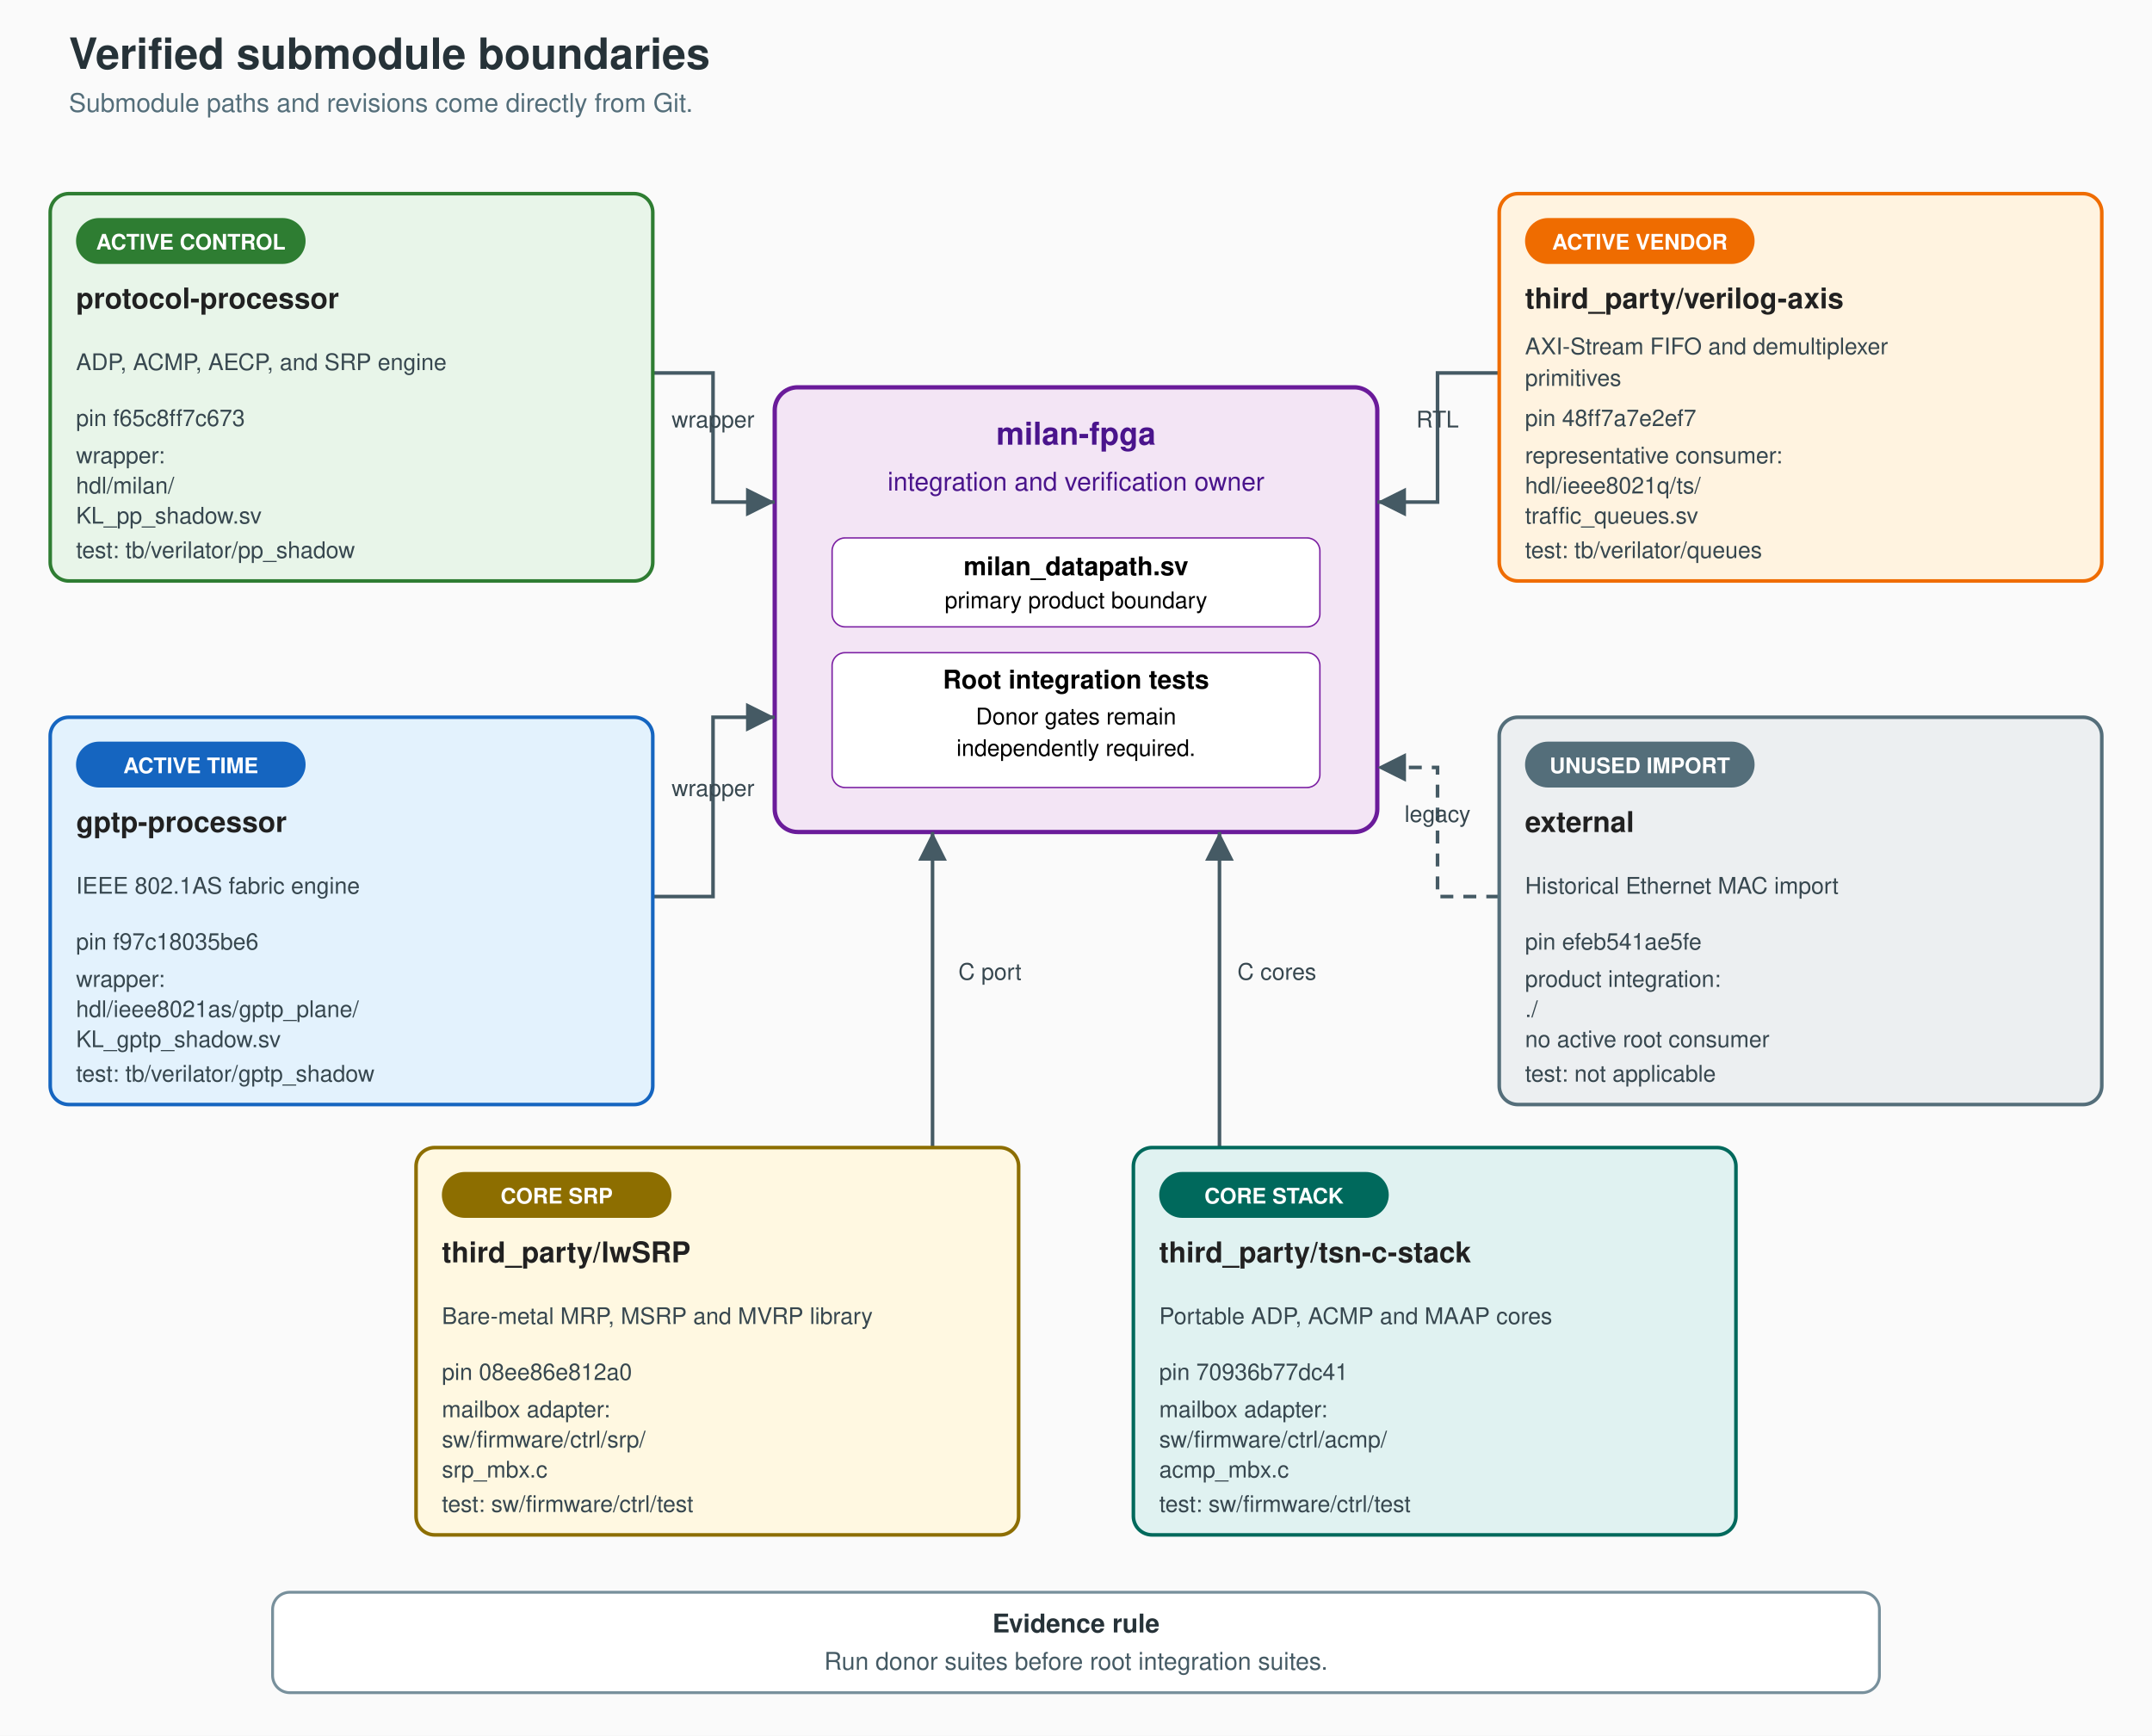
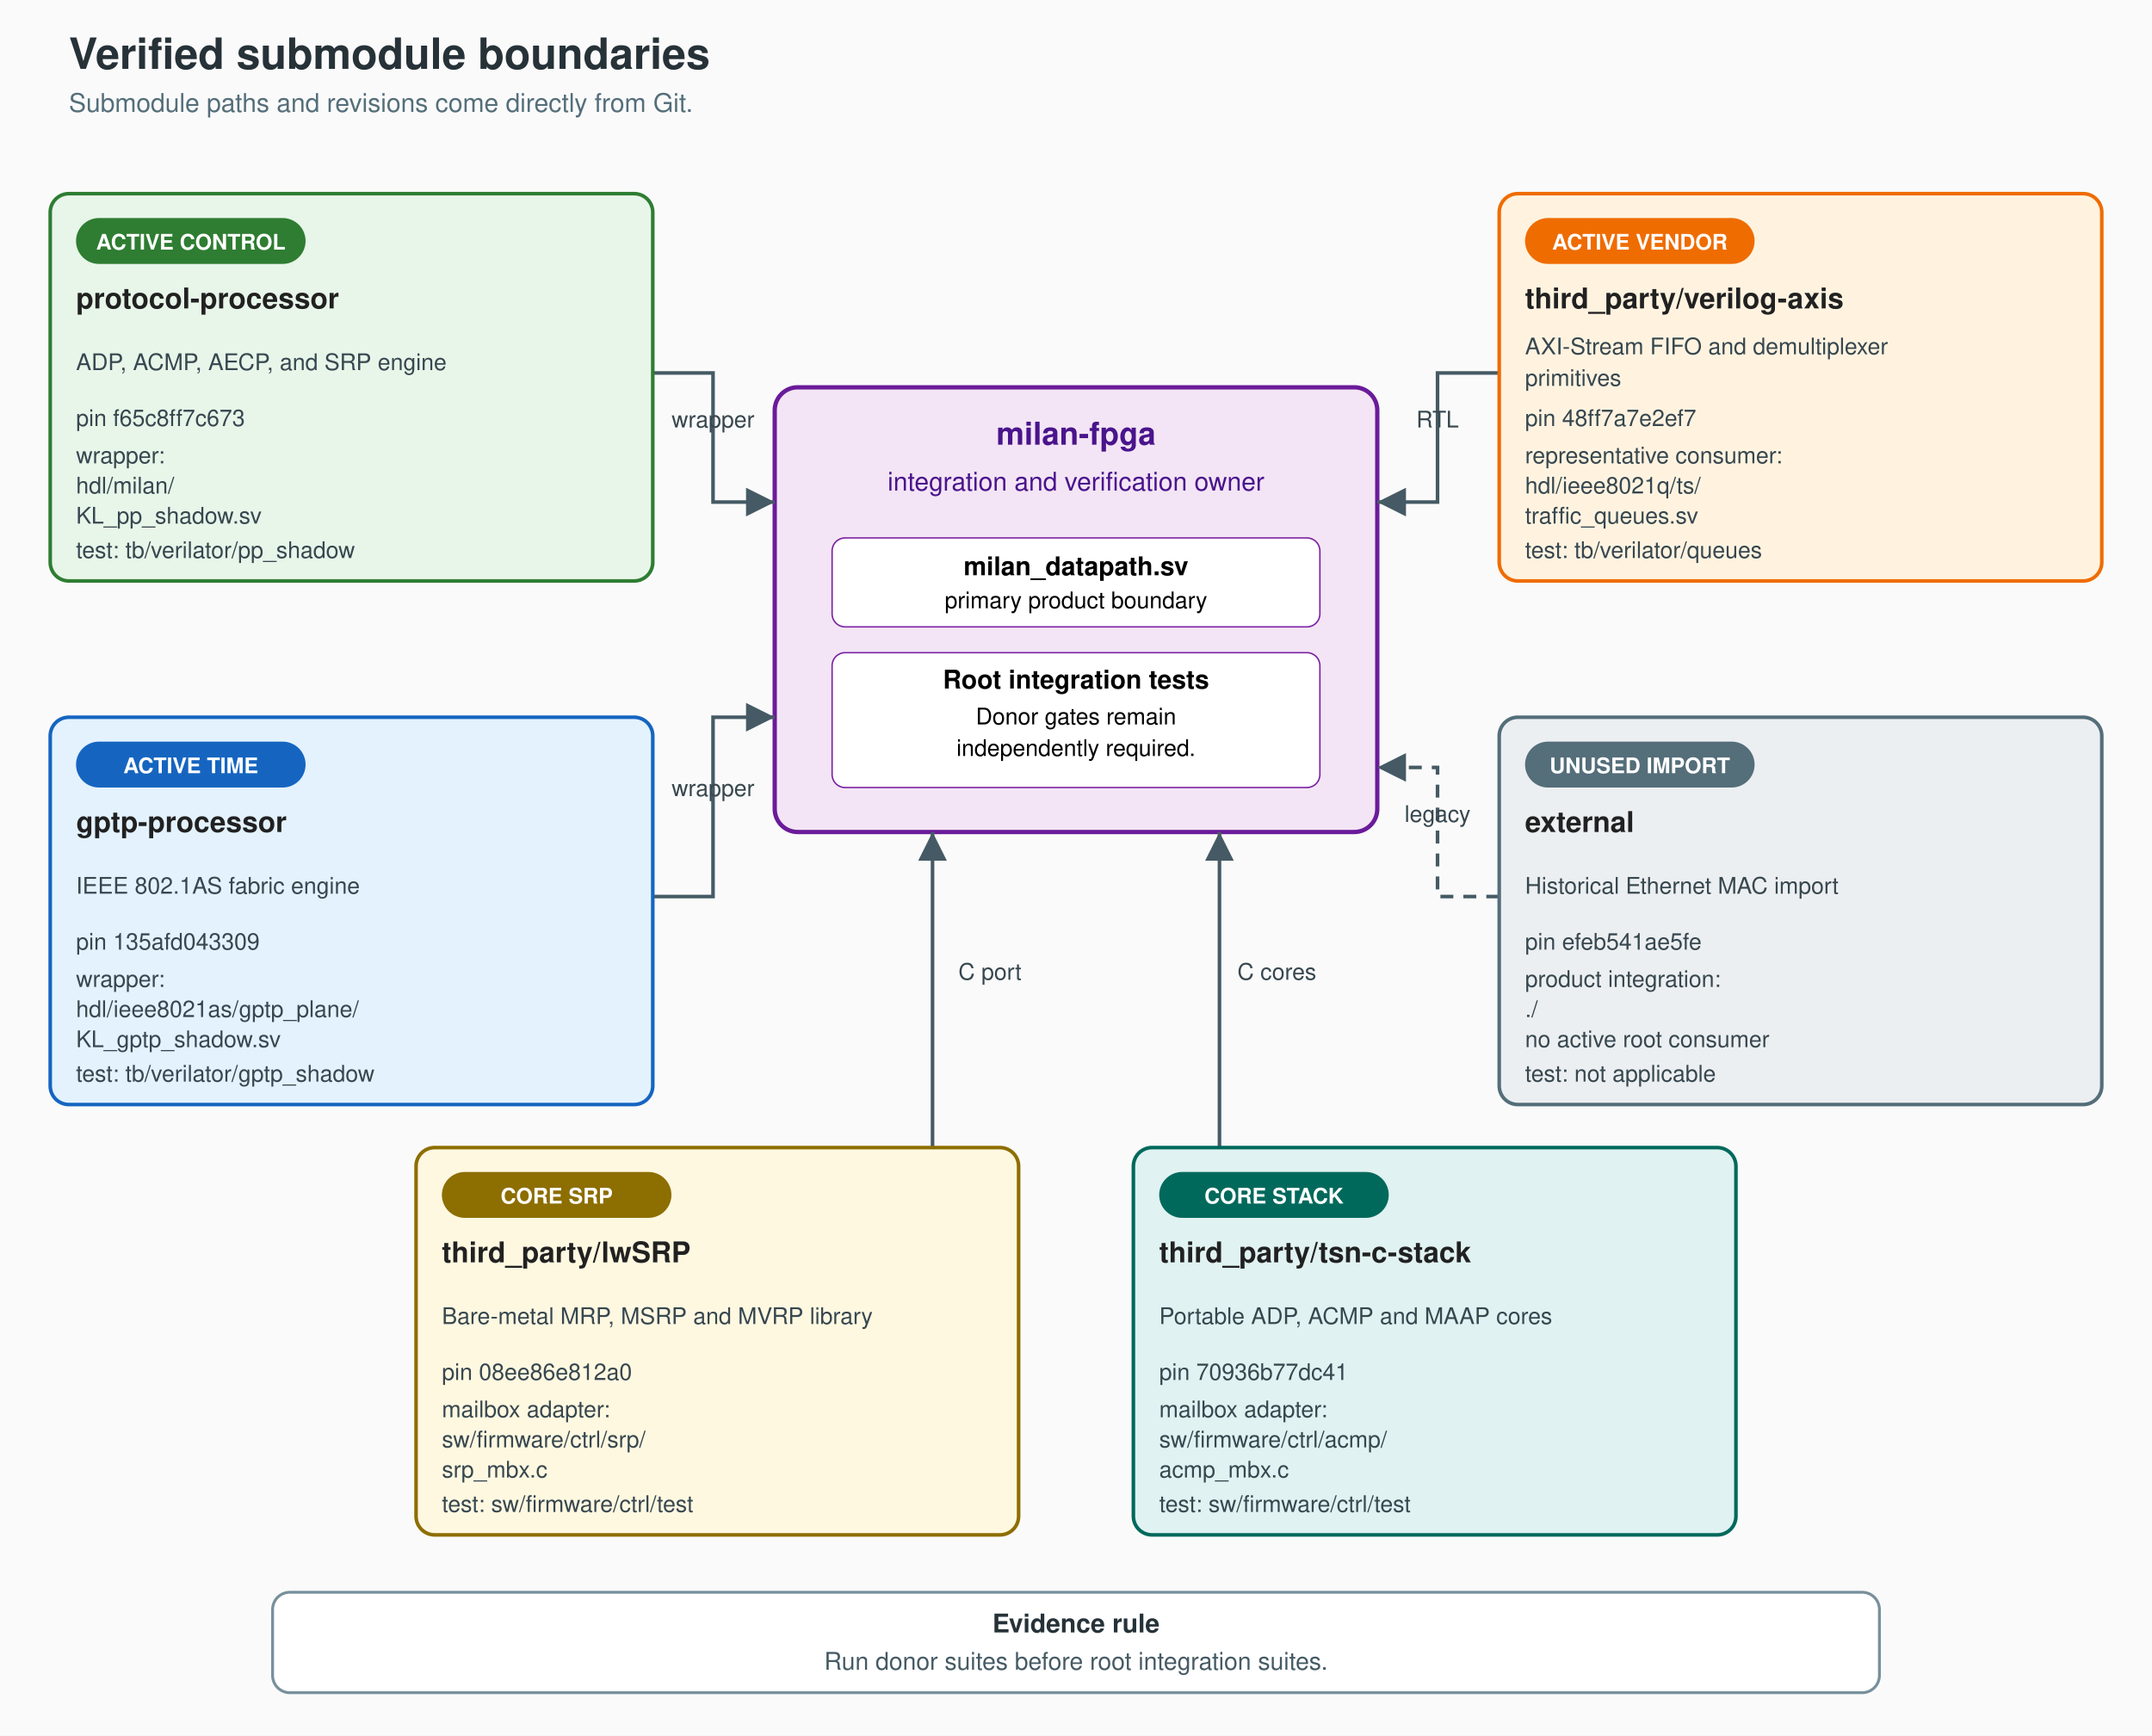
<svg xmlns="http://www.w3.org/2000/svg" width="1500" height="1210" viewBox="0 0 1500 1210" font-family="Helvetica,Arial,sans-serif">
  <rect width="1500" height="1210" fill="#FAFAFA" />
  <defs>
    <marker id="arrow" markerWidth="12" markerHeight="12" refX="8" refY="4" orient="auto">
      <path d="M0,0 L8,4 L0,8 Z" fill="#455A64" />
    </marker>
  </defs>
  <text x="48" y="48" font-size="30" font-weight="bold" fill="#263238">Verified submodule boundaries</text>
  <text x="48" y="78" font-size="18" fill="#546E7A">Submodule paths and revisions come directly from Git.</text>
  <rect x="540" y="270" width="420" height="310" rx="16" fill="#F3E5F5" stroke="#6A1B9A" stroke-width="3" />
  <text x="750" y="310" text-anchor="middle" font-size="22" font-weight="bold" fill="#4A148C">milan-fpga</text>
  <text x="750" y="342" text-anchor="middle" font-size="18" fill="#4A148C">integration and verification owner</text>
  <rect x="580" y="375" width="340" height="62" rx="9" fill="#FFFFFF" stroke="#7B1FA2" />
  <text x="750" y="401" text-anchor="middle" font-size="18" font-weight="bold">milan_datapath.sv</text>
  <text x="750" y="424" text-anchor="middle" font-size="16">primary product boundary</text>
  <rect x="580" y="455" width="340" height="94" rx="9" fill="#FFFFFF" stroke="#7B1FA2" />
  <text x="750" y="480" text-anchor="middle" font-size="18" font-weight="bold">Root integration tests</text>
  <text x="750" y="505" text-anchor="middle" font-size="16">Donor gates remain</text>
  <text x="750" y="527" text-anchor="middle" font-size="16">independently required.</text>
  <path d="M455,260 L497,260 L497,350 L540,350" fill="none" stroke="#455A64" stroke-width="2.5" marker-end="url(#arrow)" />
  <text x="497" y="298" text-anchor="middle" font-size="16" fill="#37474F">wrapper</text>
  <path d="M455,625 L497,625 L497,500 L540,500" fill="none" stroke="#455A64" stroke-width="2.5" marker-end="url(#arrow)" />
  <text x="497" y="555" text-anchor="middle" font-size="16" fill="#37474F">wrapper</text>
  <path d="M1045,260 L1002,260 L1002,350 L960,350" fill="none" stroke="#455A64" stroke-width="2.5" marker-end="url(#arrow)" />
  <text x="1002" y="298" text-anchor="middle" font-size="16" fill="#37474F">RTL</text>
  <path d="M1045,625 L1002,625 L1002,535 L960,535" fill="none" stroke="#455A64" stroke-width="2.5" marker-end="url(#arrow)" stroke-dasharray="9,7" />
  <text x="1002" y="573" text-anchor="middle" font-size="16" fill="#37474F">legacy</text>
  <path d="M650,800 L650,800 L650,580 L650,580" fill="none" stroke="#455A64" stroke-width="2.5" marker-end="url(#arrow)" />
  <text x="690" y="683" text-anchor="middle" font-size="16" fill="#37474F">C port</text>
  <path d="M850,800 L850,800 L850,580 L850,580" fill="none" stroke="#455A64" stroke-width="2.5" marker-end="url(#arrow)" />
  <text x="890" y="683" text-anchor="middle" font-size="16" fill="#37474F">C cores</text>
  <rect x="35" y="135" width="420" height="270" rx="13" fill="#E8F5E9" stroke="#2E7D32" stroke-width="2.5" />
  <rect x="53" y="152" width="160" height="32" rx="16" fill="#2E7D32" />
  <text x="133" y="174" text-anchor="middle" font-size="15" font-weight="bold" fill="#FFFFFF">ACTIVE CONTROL</text>
  <text x="53" y="215" font-size="20" font-weight="bold" fill="#212121">protocol-processor</text>
  <text x="53" y="258" font-size="16" fill="#37474F">ADP, ACMP, AECP, and SRP engine</text>
  <text x="53" y="297" font-size="16" fill="#37474F">pin f65c8ff7c673</text>
  <text x="53" y="323" font-size="16" fill="#37474F">wrapper:</text>
  <text x="53" y="344" font-size="16" fill="#37474F">hdl/milan/</text>
  <text x="53" y="365" font-size="16" fill="#37474F">KL_pp_shadow.sv</text>
  <text x="53" y="389" font-size="16" fill="#37474F">test: tb/verilator/pp_shadow</text>
  <rect x="35" y="500" width="420" height="270" rx="13" fill="#E3F2FD" stroke="#1565C0" stroke-width="2.5" />
  <rect x="53" y="517" width="160" height="32" rx="16" fill="#1565C0" />
  <text x="133" y="539" text-anchor="middle" font-size="15" font-weight="bold" fill="#FFFFFF">ACTIVE TIME</text>
  <text x="53" y="580" font-size="20" font-weight="bold" fill="#212121">gptp-processor</text>
  <text x="53" y="623" font-size="16" fill="#37474F">IEEE 802.1AS fabric engine</text>
-   <text x="53" y="662" font-size="16" fill="#37474F">pin f97c18035be6</text>
+   <text x="53" y="662" font-size="16" fill="#37474F">pin 135afd043309</text>
  <text x="53" y="688" font-size="16" fill="#37474F">wrapper:</text>
  <text x="53" y="709" font-size="16" fill="#37474F">hdl/ieee8021as/gptp_plane/</text>
  <text x="53" y="730" font-size="16" fill="#37474F">KL_gptp_shadow.sv</text>
  <text x="53" y="754" font-size="16" fill="#37474F">test: tb/verilator/gptp_shadow</text>
  <rect x="1045" y="135" width="420" height="270" rx="13" fill="#FFF3E0" stroke="#EF6C00" stroke-width="2.5" />
  <rect x="1063" y="152" width="160" height="32" rx="16" fill="#EF6C00" />
  <text x="1143" y="174" text-anchor="middle" font-size="15" font-weight="bold" fill="#FFFFFF">ACTIVE VENDOR</text>
  <text x="1063" y="215" font-size="20" font-weight="bold" fill="#212121">third_party/verilog-axis</text>
  <text x="1063" y="247" font-size="16" fill="#37474F">AXI-Stream FIFO and demultiplexer</text>
  <text x="1063" y="269" font-size="16" fill="#37474F">primitives</text>
  <text x="1063" y="297" font-size="16" fill="#37474F">pin 48ff7a7e2ef7</text>
  <text x="1063" y="323" font-size="16" fill="#37474F">representative consumer:</text>
  <text x="1063" y="344" font-size="16" fill="#37474F">hdl/ieee8021q/ts/</text>
  <text x="1063" y="365" font-size="16" fill="#37474F">traffic_queues.sv</text>
  <text x="1063" y="389" font-size="16" fill="#37474F">test: tb/verilator/queues</text>
  <rect x="1045" y="500" width="420" height="270" rx="13" fill="#ECEFF1" stroke="#546E7A" stroke-width="2.5" />
  <rect x="1063" y="517" width="160" height="32" rx="16" fill="#546E7A" />
  <text x="1143" y="539" text-anchor="middle" font-size="15" font-weight="bold" fill="#FFFFFF">UNUSED IMPORT</text>
  <text x="1063" y="580" font-size="20" font-weight="bold" fill="#212121">external</text>
  <text x="1063" y="623" font-size="16" fill="#37474F">Historical Ethernet MAC import</text>
  <text x="1063" y="662" font-size="16" fill="#37474F">pin efeb541ae5fe</text>
  <text x="1063" y="688" font-size="16" fill="#37474F">product integration:</text>
  <text x="1063" y="709" font-size="16" fill="#37474F">./</text>
  <text x="1063" y="730" font-size="16" fill="#37474F">no active root consumer</text>
  <text x="1063" y="754" font-size="16" fill="#37474F">test: not applicable</text>
  <rect x="290" y="800" width="420" height="270" rx="13" fill="#FFF8E1" stroke="#8D6E00" stroke-width="2.5" />
  <rect x="308" y="817" width="160" height="32" rx="16" fill="#8D6E00" />
  <text x="388" y="839" text-anchor="middle" font-size="15" font-weight="bold" fill="#FFFFFF">CORE SRP</text>
  <text x="308" y="880" font-size="20" font-weight="bold" fill="#212121">third_party/lwSRP</text>
  <text x="308" y="923" font-size="16" fill="#37474F">Bare-metal MRP, MSRP and MVRP library</text>
  <text x="308" y="962" font-size="16" fill="#37474F">pin 08ee86e812a0</text>
  <text x="308" y="988" font-size="16" fill="#37474F">mailbox adapter:</text>
  <text x="308" y="1009" font-size="16" fill="#37474F">sw/firmware/ctrl/srp/</text>
  <text x="308" y="1030" font-size="16" fill="#37474F">srp_mbx.c</text>
  <text x="308" y="1054" font-size="16" fill="#37474F">test: sw/firmware/ctrl/test</text>
  <rect x="790" y="800" width="420" height="270" rx="13" fill="#E0F2F1" stroke="#00695C" stroke-width="2.5" />
  <rect x="808" y="817" width="160" height="32" rx="16" fill="#00695C" />
  <text x="888" y="839" text-anchor="middle" font-size="15" font-weight="bold" fill="#FFFFFF">CORE STACK</text>
  <text x="808" y="880" font-size="20" font-weight="bold" fill="#212121">third_party/tsn-c-stack</text>
  <text x="808" y="923" font-size="16" fill="#37474F">Portable ADP, ACMP and MAAP cores</text>
  <text x="808" y="962" font-size="16" fill="#37474F">pin 70936b77dc41</text>
  <text x="808" y="988" font-size="16" fill="#37474F">mailbox adapter:</text>
  <text x="808" y="1009" font-size="16" fill="#37474F">sw/firmware/ctrl/acmp/</text>
  <text x="808" y="1030" font-size="16" fill="#37474F">acmp_mbx.c</text>
  <text x="808" y="1054" font-size="16" fill="#37474F">test: sw/firmware/ctrl/test</text>
  <rect x="190" y="1110" width="1120" height="70" rx="12" fill="#FFFFFF" stroke="#78909C" stroke-width="2" />
  <text x="750" y="1138" text-anchor="middle" font-size="18" font-weight="bold" fill="#263238">Evidence rule</text>
  <text x="750" y="1164" text-anchor="middle" font-size="17" fill="#455A64">Run donor suites before root integration suites.</text>
</svg>
